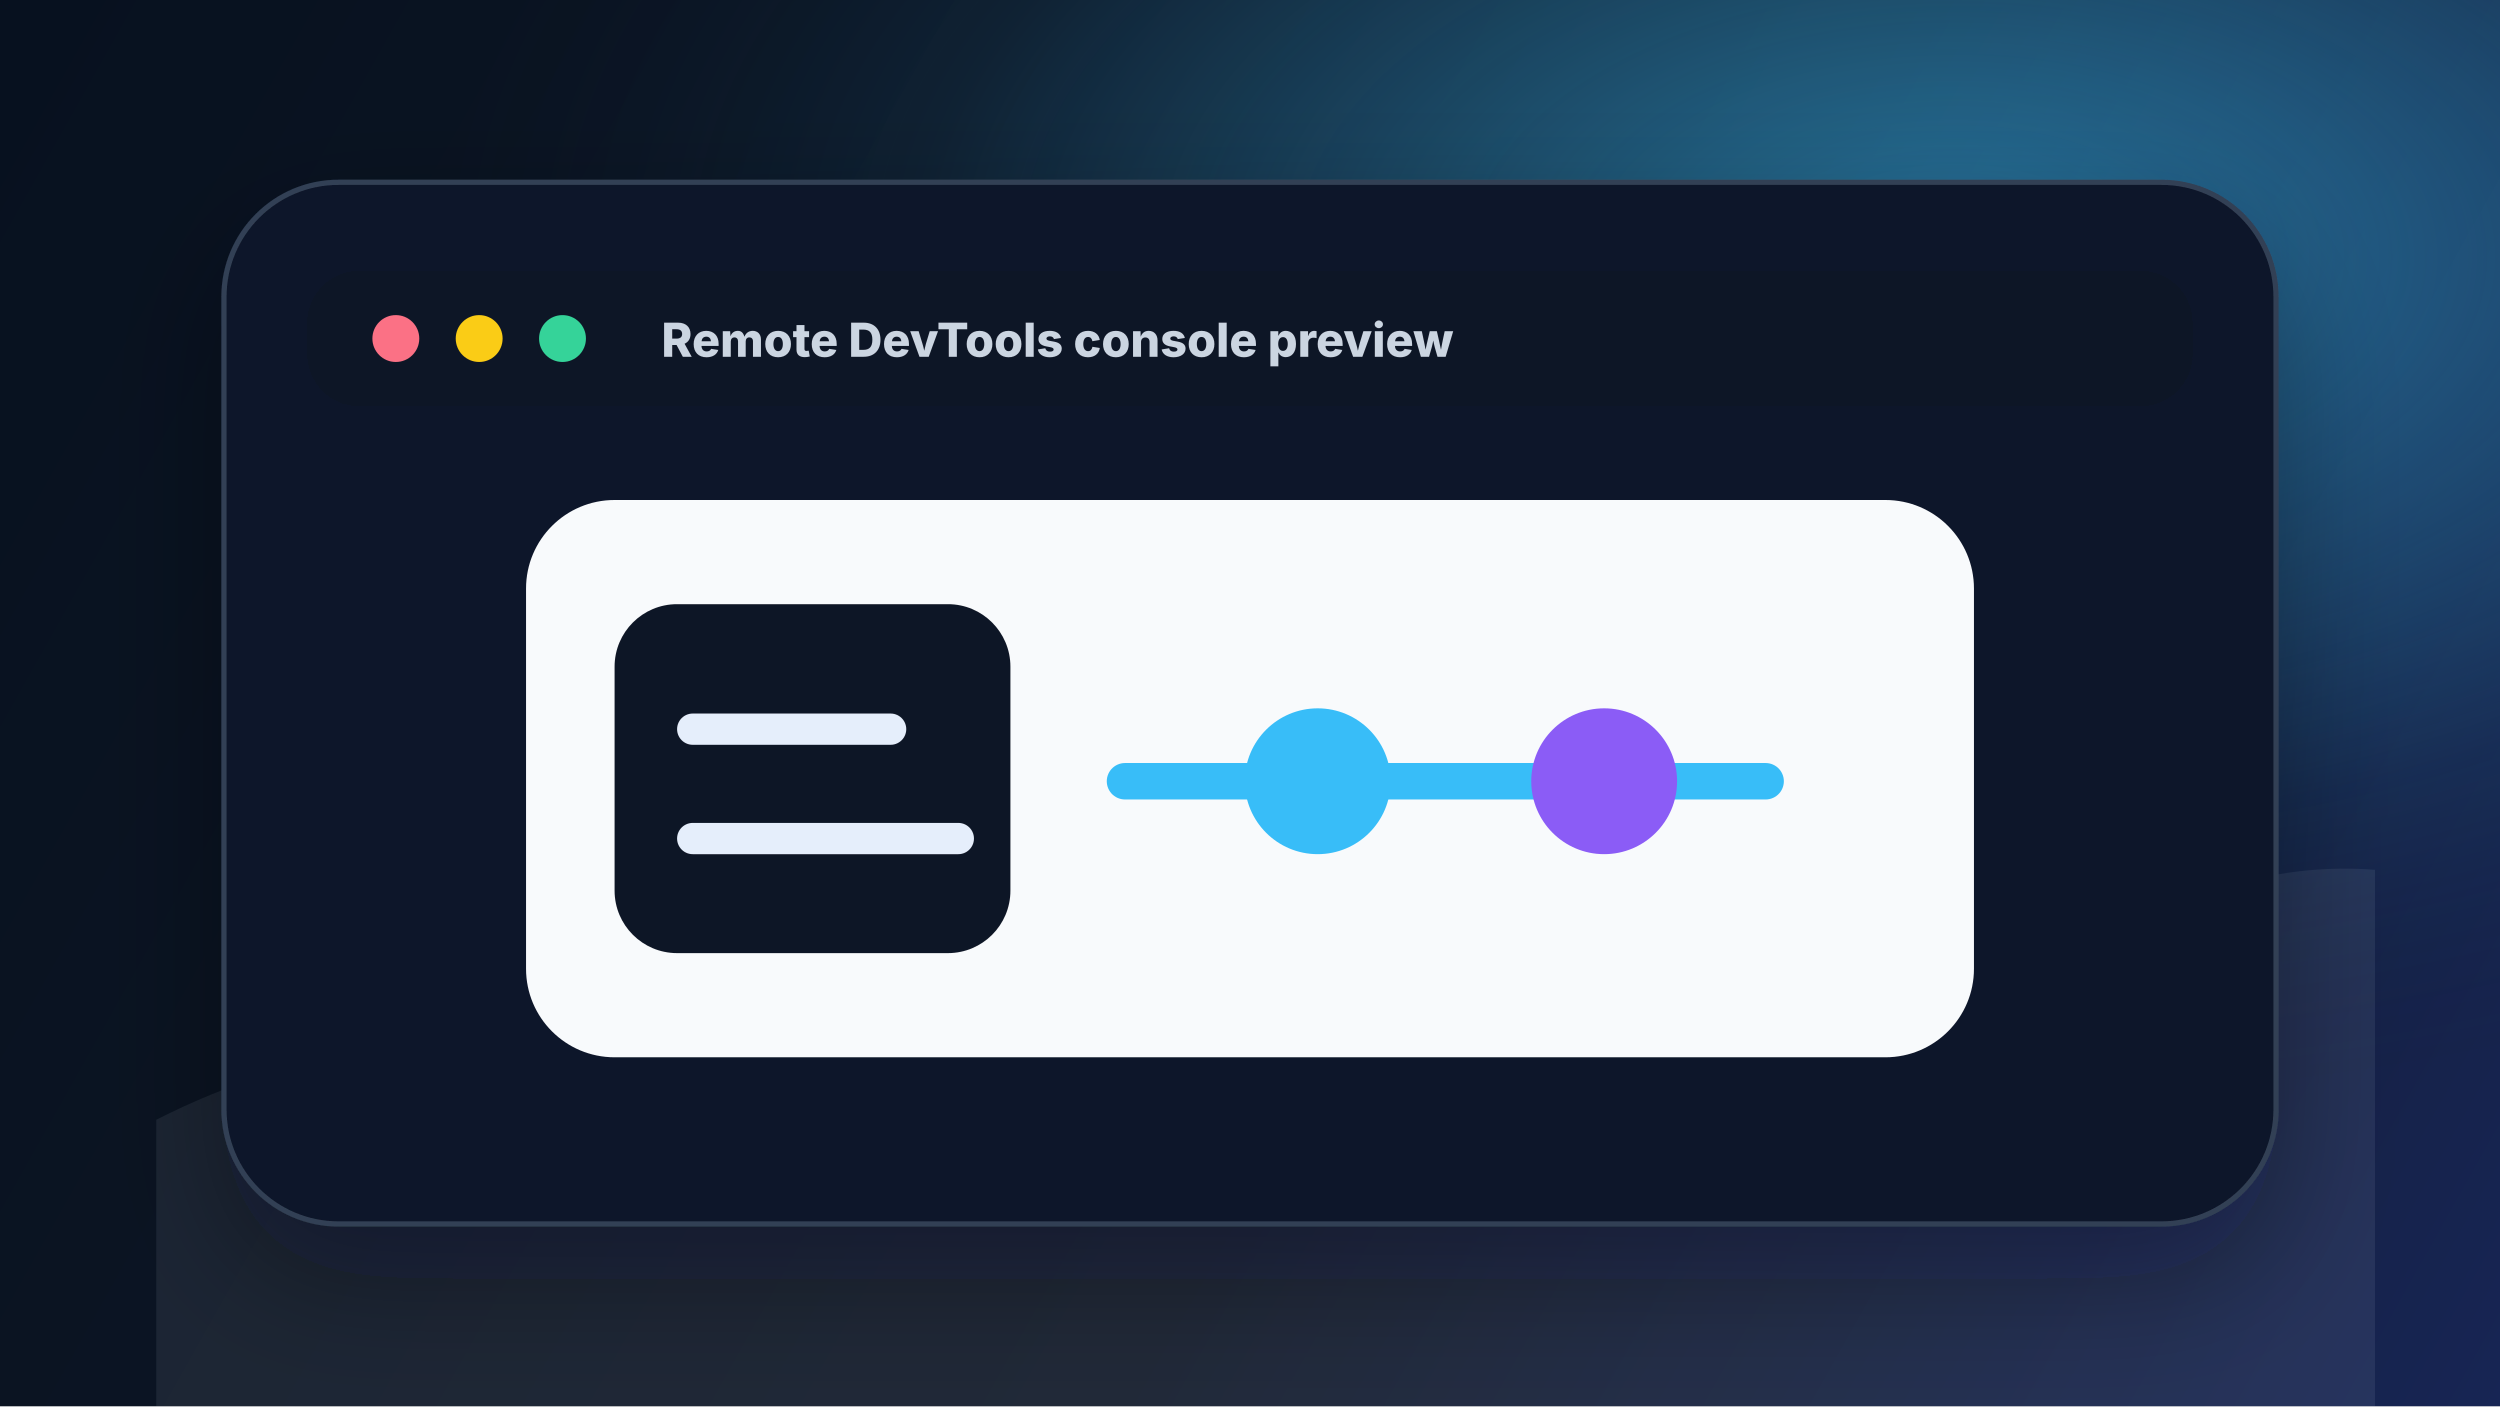
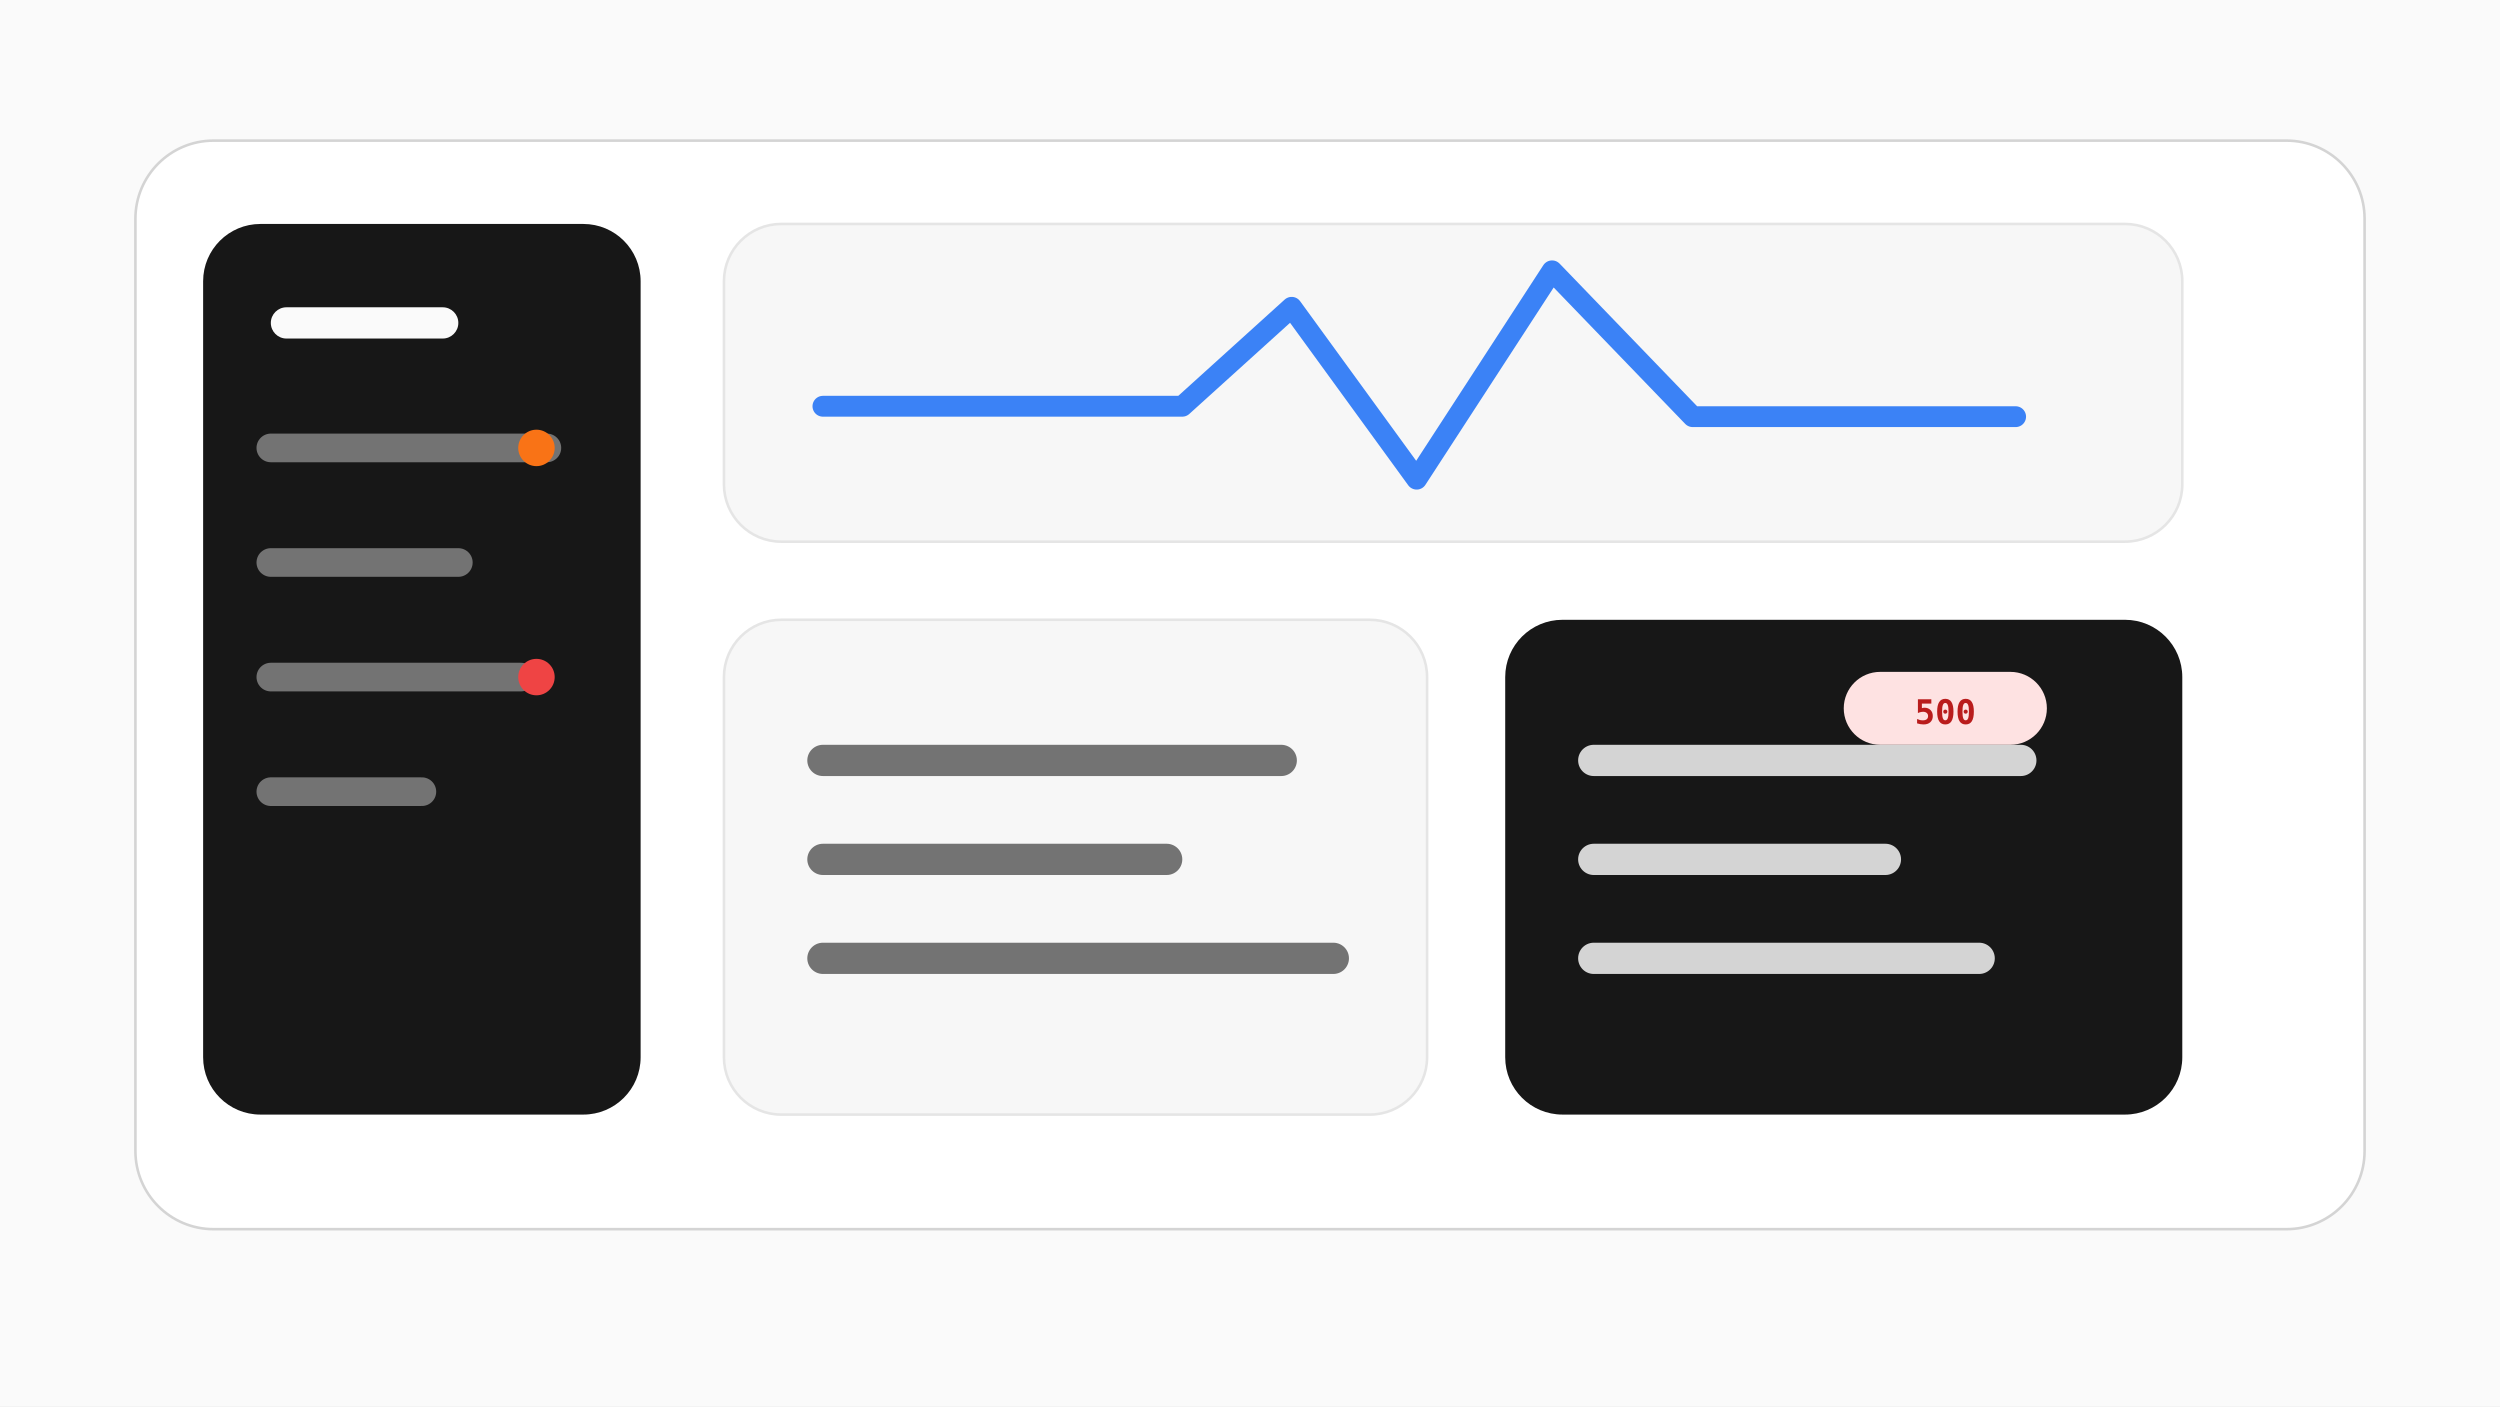
- <svg xmlns="http://www.w3.org/2000/svg" viewBox="0 0 960 540" width="960" height="540" role="img" aria-label="Remote DevTools console preview">
-   <defs>
-     <linearGradient id="bg" x1="0" y1="0" x2="960" y2="540" gradientUnits="userSpaceOnUse">
-       <stop stop-color="#07111f" />
-       <stop offset=".58" stop-color="#101827" />
-       <stop offset="1" stop-color="#172554" />
-     </linearGradient>
-     <radialGradient id="halo" cx="78%" cy="18%" r="62%">
-       <stop stop-color="#38bdf8" stop-opacity=".55" />
-       <stop offset=".66" stop-color="#38bdf8" stop-opacity=".08" />
-       <stop offset="1" stop-color="#07111f" stop-opacity="0" />
-     </radialGradient>
-     <filter id="shadow" x="-20%" y="-20%" width="140%" height="140%">
-       <feDropShadow dx="0" dy="20" stdDeviation="24" flood-color="#020617" flood-opacity=".34" />
-     </filter>
-   </defs>
-   <rect width="960" height="540" fill="url(#bg)" />
-   <rect width="960" height="540" fill="url(#halo)" />
-   <path d="M60 430C174 372 276 412 410 448c148 40 254 12 376-72 48-33 86-45 126-42v206H60z" fill="#e0f2fe" opacity=".08" />
-   <g filter="url(#shadow)">
-     <rect x="86" y="70" width="788" height="400" rx="44" fill="#0f172a" stroke="#334155" stroke-width="2" />
-     <rect x="118" y="104" width="724" height="52" rx="20" fill="#111827" />
-     <circle cx="152" cy="130" r="9" fill="#fb7185" />
-     <circle cx="184" cy="130" r="9" fill="#facc15" />
-     <circle cx="216" cy="130" r="9" fill="#34d399" />
-     <text x="254" y="137" font-family="Inter, system-ui, sans-serif" font-size="18" font-weight="800" fill="#cbd5e1">Remote DevTools console preview</text>
-     <rect x="202" y="192" width="556" height="214" rx="34" fill="#f8fafc" />
-     <rect x="236" y="232" width="152" height="134" rx="24" fill="#111827" />
-     <path d="M266 280h76M266 322h102" stroke="#e5eefb" stroke-width="12" stroke-linecap="round" />
-     <path d="M432 300h246" stroke="#38bdf8" stroke-width="14" stroke-linecap="round" />
-     <circle cx="506" cy="300" r="28" fill="#38bdf8" />
-     <circle cx="616" cy="300" r="28" fill="#8b5cf6" />
-   </g>
+ <svg xmlns="http://www.w3.org/2000/svg" viewBox="0 0 960 540" role="img" aria-label="Remote DevTools console preview">
+   <rect width="960" height="540" fill="#fafafa" />
+   <rect x="52" y="54" width="856" height="418" rx="30" fill="#ffffff" stroke="#d4d4d4" />
+   <rect x="78" y="86" width="168" height="342" rx="22" fill="#171717" />
+   <rect x="104" y="118" width="72" height="12" rx="6" fill="#fafafa" />
+   <path d="M104 172h106M104 216h72M104 260h96M104 304h58" stroke="#737373" stroke-width="11" stroke-linecap="round" />
+   <circle cx="206" cy="172" r="7" fill="#f97316" />
+   <circle cx="206" cy="260" r="7" fill="#ef4444" />
+   <rect x="278" y="86" width="560" height="122" rx="22" fill="#f7f7f7" stroke="#e5e5e5" />
+   <path d="M316 156h138l42-38 48 66 52-80 54 56h124" fill="none" stroke="#3b82f6" stroke-width="8" stroke-linecap="round" stroke-linejoin="round" />
+   <rect x="278" y="238" width="270" height="190" rx="22" fill="#f7f7f7" stroke="#e5e5e5" />
+   <path d="M316 292h176M316 330h132M316 368h196" stroke="#737373" stroke-width="12" stroke-linecap="round" />
+   <rect x="578" y="238" width="260" height="190" rx="22" fill="#171717" />
+   <path d="M612 292h164M612 330h112M612 368h148" stroke="#d4d4d4" stroke-width="12" stroke-linecap="round" />
+   <rect x="708" y="258" width="78" height="28" rx="14" fill="#fee2e2" />
+   <text x="747" y="278" text-anchor="middle" font-family="JetBrains Mono, ui-monospace, monospace" font-size="13" font-weight="800" fill="#b91c1c">500</text>
</svg>
